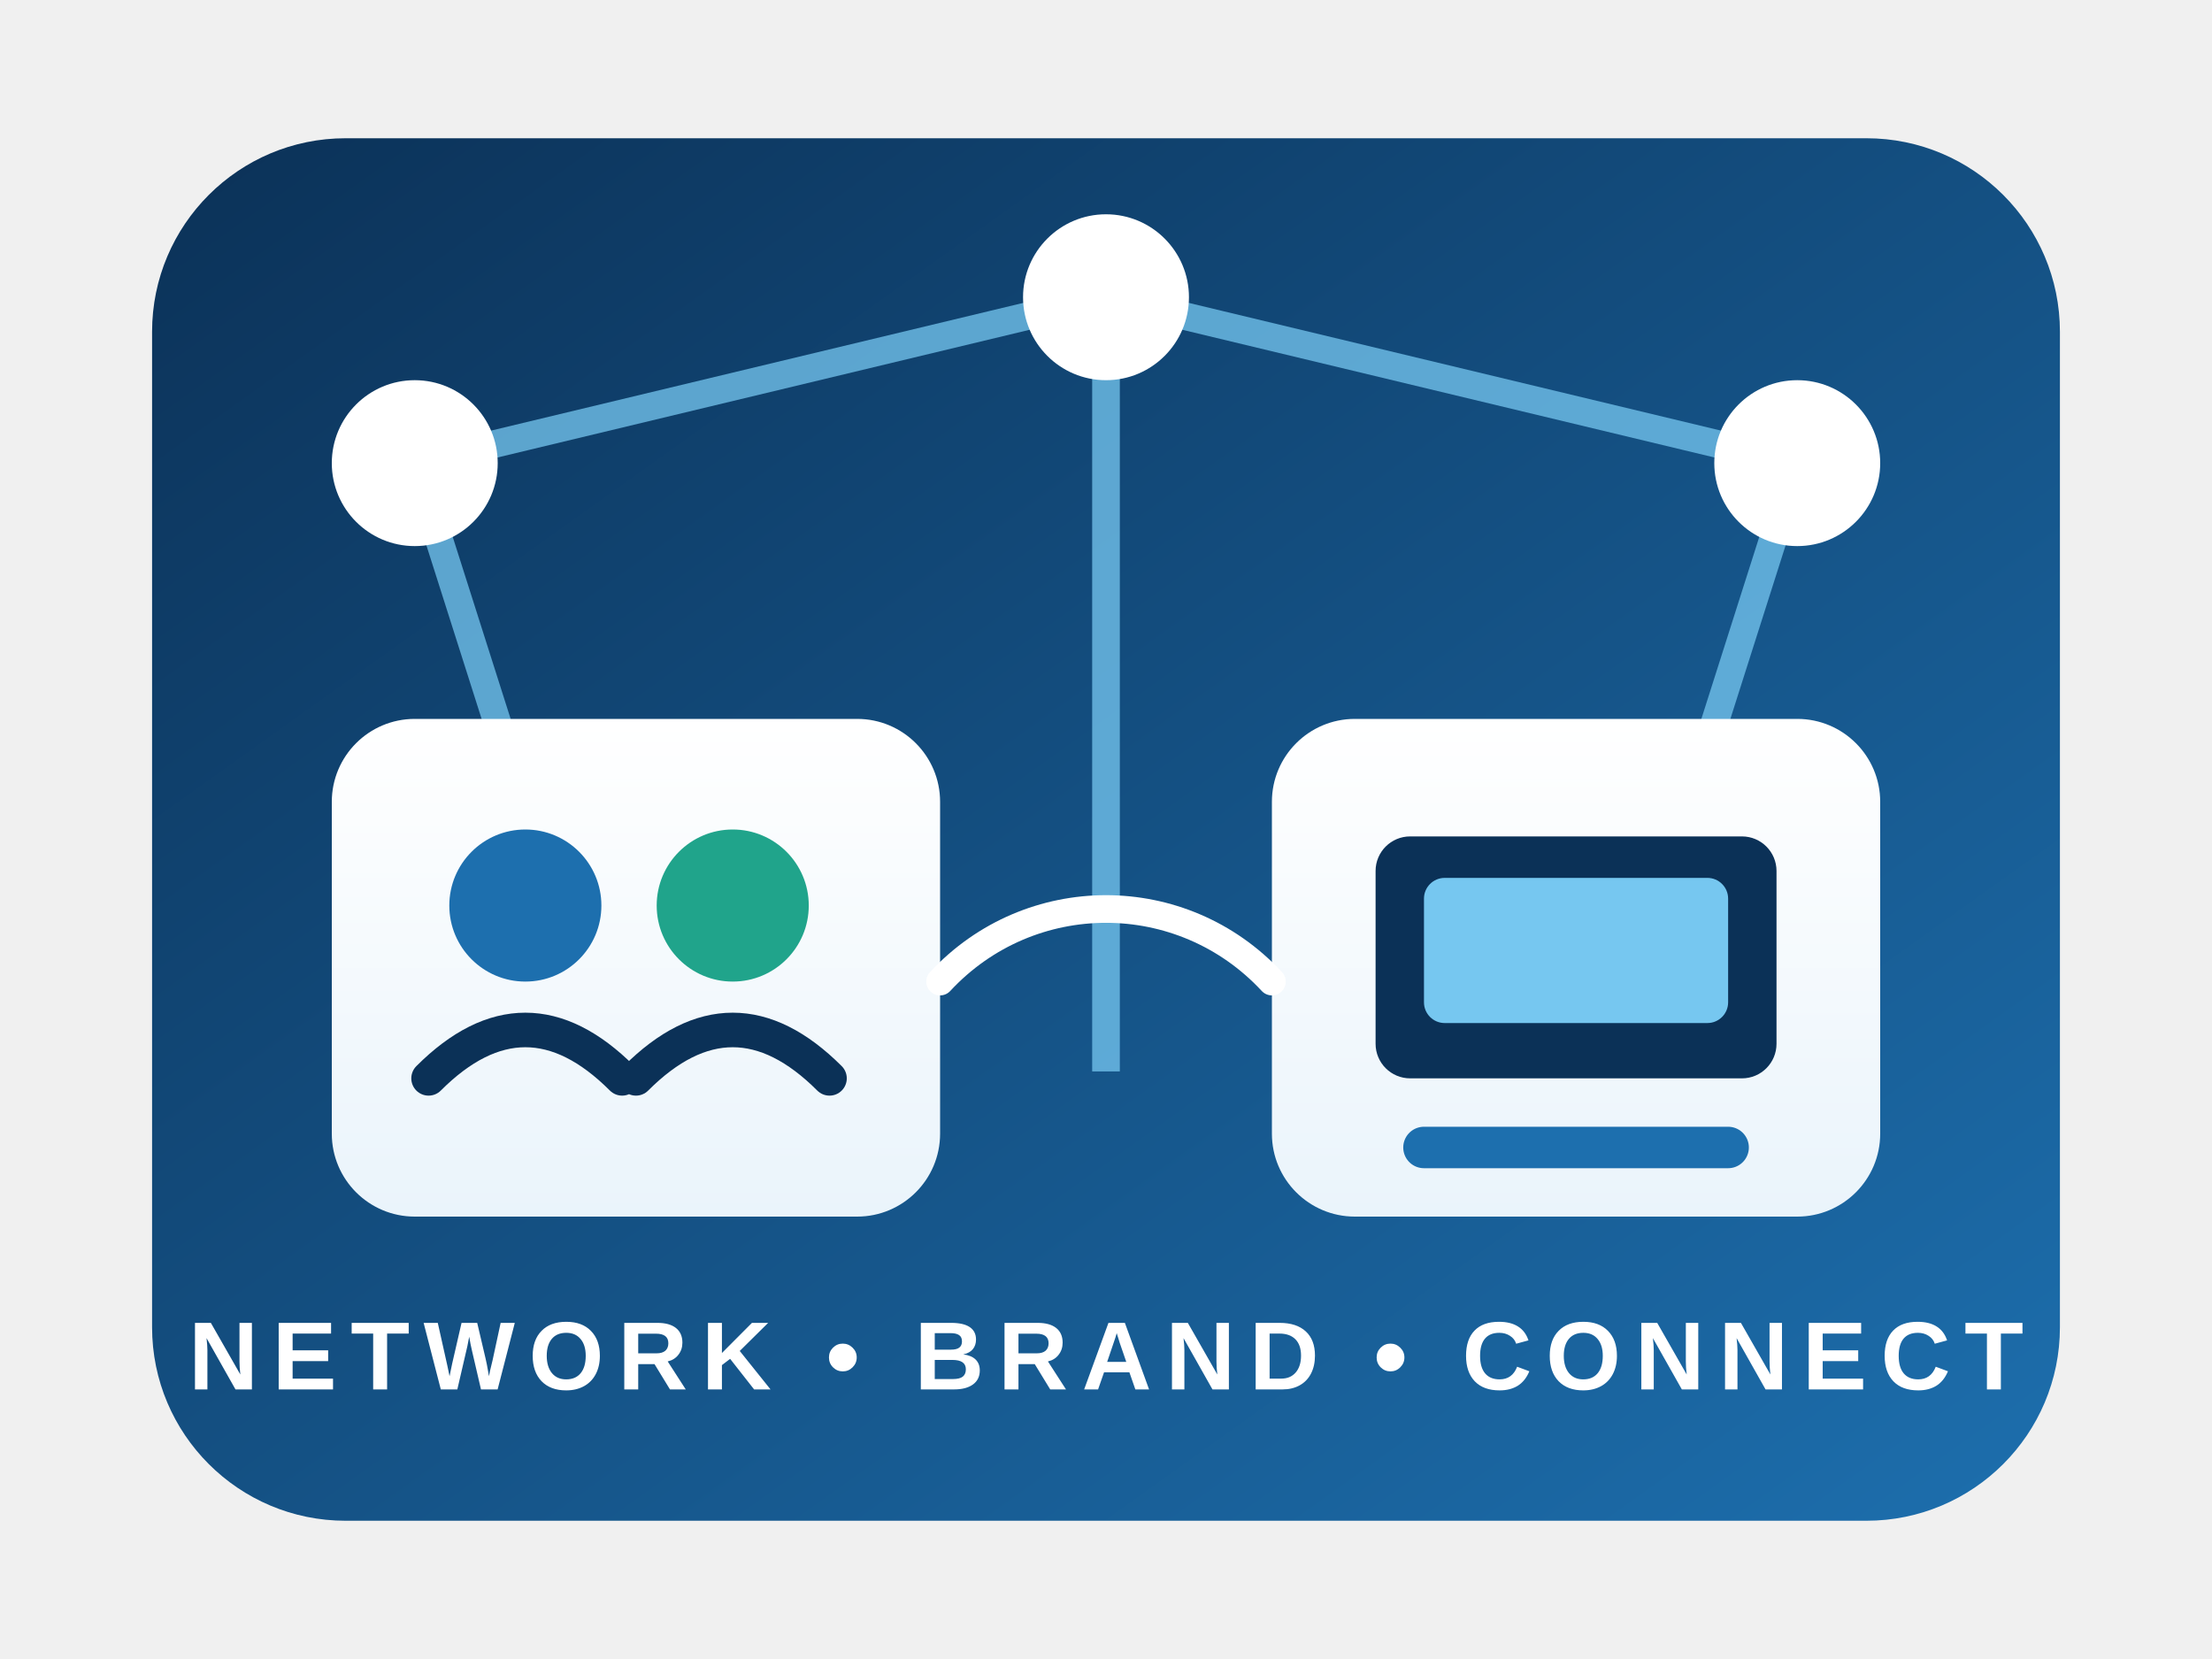
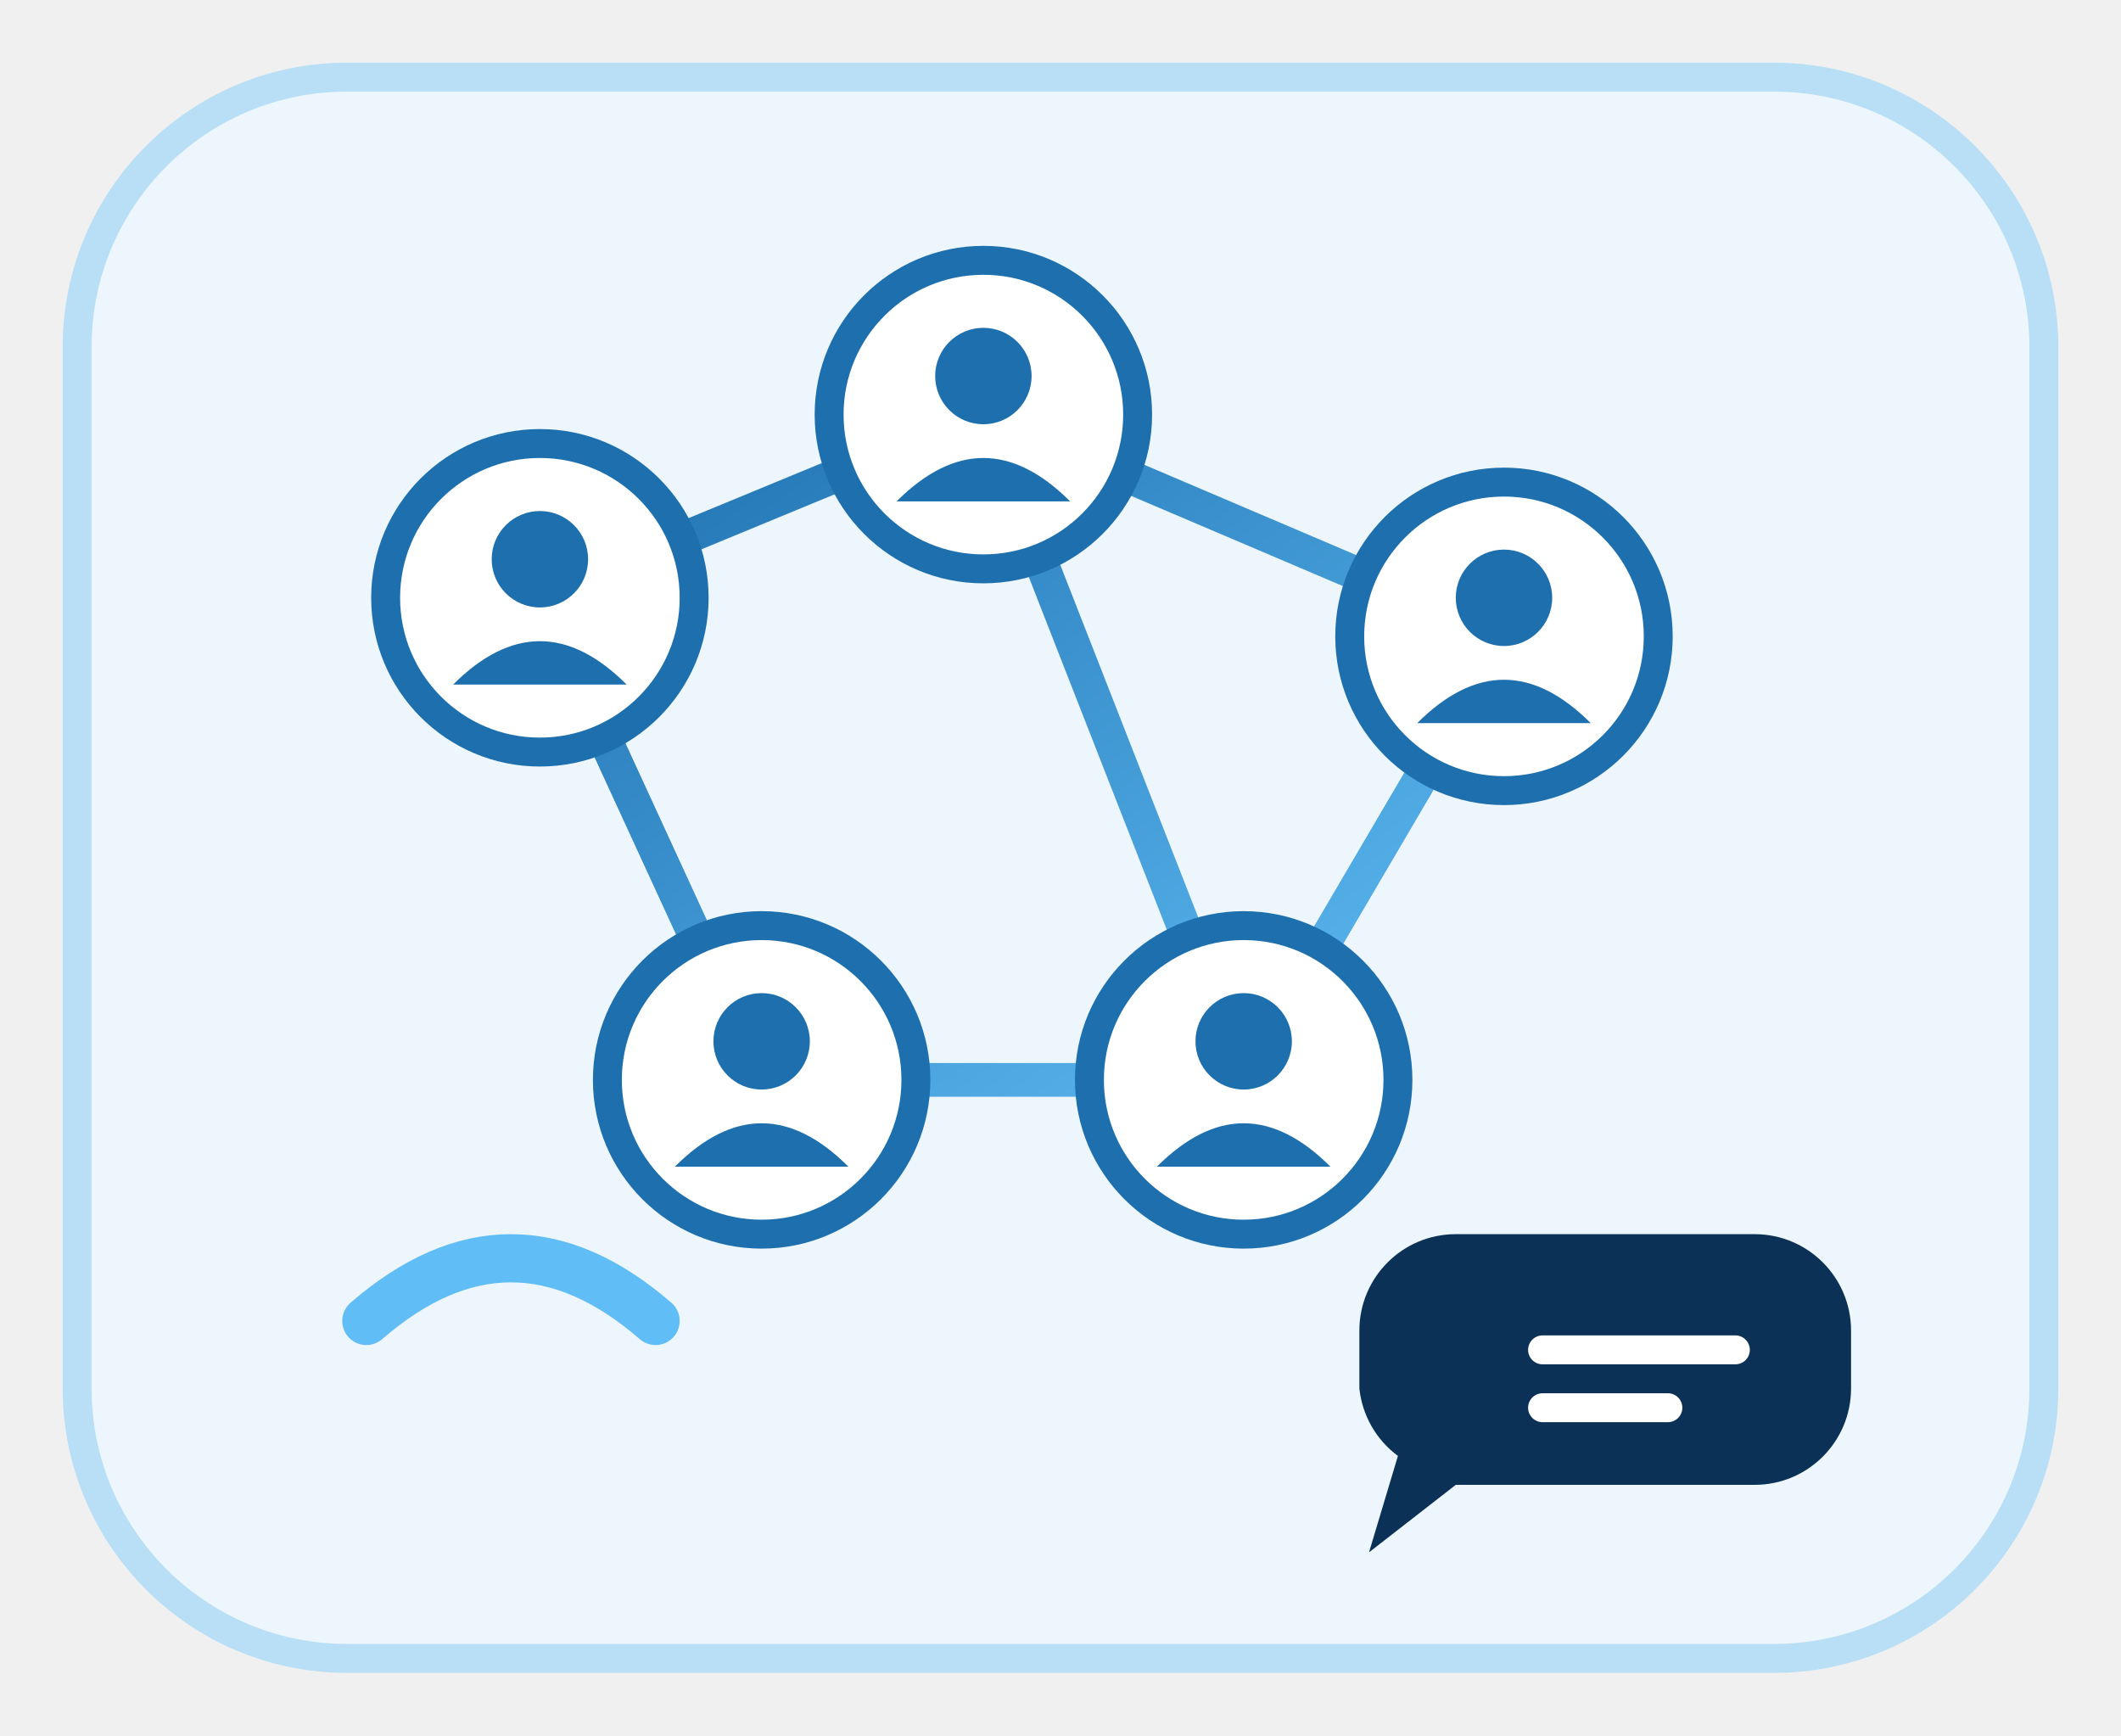
- <svg xmlns="http://www.w3.org/2000/svg" viewBox="0 0 320 240" role="img" aria-label="Networking and branding illustration">
+ <svg xmlns="http://www.w3.org/2000/svg" viewBox="0 0 220 180" role="img" aria-label="Networking and branding illustration">
  <defs>
-     <linearGradient id="bg" x1="0" y1="0" x2="1" y2="1">
-       <stop offset="0" stop-color="#0b3157" />
-       <stop offset="1" stop-color="#1d6fae" />
-     </linearGradient>
-     <linearGradient id="card" x1="0" y1="0" x2="0" y2="1">
-       <stop offset="0" stop-color="#ffffff" />
-       <stop offset="1" stop-color="#eaf4fb" />
+     <linearGradient id="g" x1="0" y1="0" x2="1" y2="1">
+       <stop offset="0" stop-color="#1d6fae" />
+       <stop offset="1" stop-color="#60bdf5" />
    </linearGradient>
  </defs>
-   <rect x="22" y="20" width="276" height="200" rx="28" fill="url(#bg)" />
-   <path d="M60 67 L160 43 L260 67" fill="none" stroke="#76c7f0" stroke-width="4" opacity=".75" />
-   <path d="M60 67 L88 155 M160 43 L160 155 M260 67 L232 155" fill="none" stroke="#76c7f0" stroke-width="4" opacity=".75" />
-   <circle cx="60" cy="67" r="12" fill="#fff" />
-   <circle cx="160" cy="43" r="12" fill="#fff" />
-   <circle cx="260" cy="67" r="12" fill="#fff" />
-   <g transform="translate(48 104)">
-     <rect width="88" height="72" rx="12" fill="url(#card)" />
-     <circle cx="28" cy="27" r="11" fill="#1d6fae" />
-     <circle cx="58" cy="27" r="11" fill="#20a48b" />
-     <path d="M14 52 Q28 38 42 52 M44 52 Q58 38 72 52" fill="none" stroke="#0b3157" stroke-width="5" stroke-linecap="round" />
+   <rect x="8" y="8" width="204" height="164" rx="28" fill="#edf6fc" stroke="#b8dff5" stroke-width="3" />
+   <g fill="none" stroke="url(#g)" stroke-width="3.5" stroke-linecap="round">
+     <path d="M56 62 L102 43 L156 66 L129 112 L79 112 Z" />
+     <path d="M56 62 L79 112 M102 43 L129 112 M156 66 L129 112" />
  </g>
-   <g transform="translate(184 104)">
-     <rect width="88" height="72" rx="12" fill="url(#card)" />
-     <rect x="15" y="17" width="58" height="35" rx="5" fill="#0b3157" />
-     <rect x="22" y="23" width="44" height="21" rx="3" fill="#76c7f0" />
-     <path d="M22 62 H66" stroke="#1d6fae" stroke-width="6" stroke-linecap="round" />
+   <g fill="#fff" stroke="#1d6fae" stroke-width="3">
+     <circle cx="56" cy="62" r="16" />
+     <circle cx="102" cy="43" r="16" />
+     <circle cx="156" cy="66" r="16" />
+     <circle cx="79" cy="112" r="16" />
+     <circle cx="129" cy="112" r="16" />
  </g>
-   <path d="M136 142 C149 128 171 128 184 142" fill="none" stroke="#fff" stroke-width="4" stroke-linecap="round" />
-   <text x="160" y="201" text-anchor="middle" font-family="Arial, Helvetica, sans-serif" font-size="14" font-weight="800" fill="#fff" letter-spacing="2">NETWORK • BRAND • CONNECT</text>
+   <g fill="#1d6fae">
+     <circle cx="56" cy="58" r="5" />
+     <path d="M47 71 Q56 62 65 71" />
+     <circle cx="102" cy="39" r="5" />
+     <path d="M93 52 Q102 43 111 52" />
+     <circle cx="156" cy="62" r="5" />
+     <path d="M147 75 Q156 66 165 75" />
+     <circle cx="79" cy="108" r="5" />
+     <path d="M70 121 Q79 112 88 121" />
+     <circle cx="129" cy="108" r="5" />
+     <path d="M120 121 Q129 112 138 121" />
+   </g>
+   <path d="M151 128 h31 a10 10 0 0 1 10 10 v6 a10 10 0 0 1-10 10 h-31 l-9 7 3-10 a10 10 0 0 1-4-7 v-6 a10 10 0 0 1 10-10z" fill="#0b3157" />
+   <path d="M160 140 h20 M160 146 h13" stroke="#fff" stroke-width="3" stroke-linecap="round" />
+   <path d="M38 137 q15-13 30 0" fill="none" stroke="#60bdf5" stroke-width="5" stroke-linecap="round" />
</svg>
